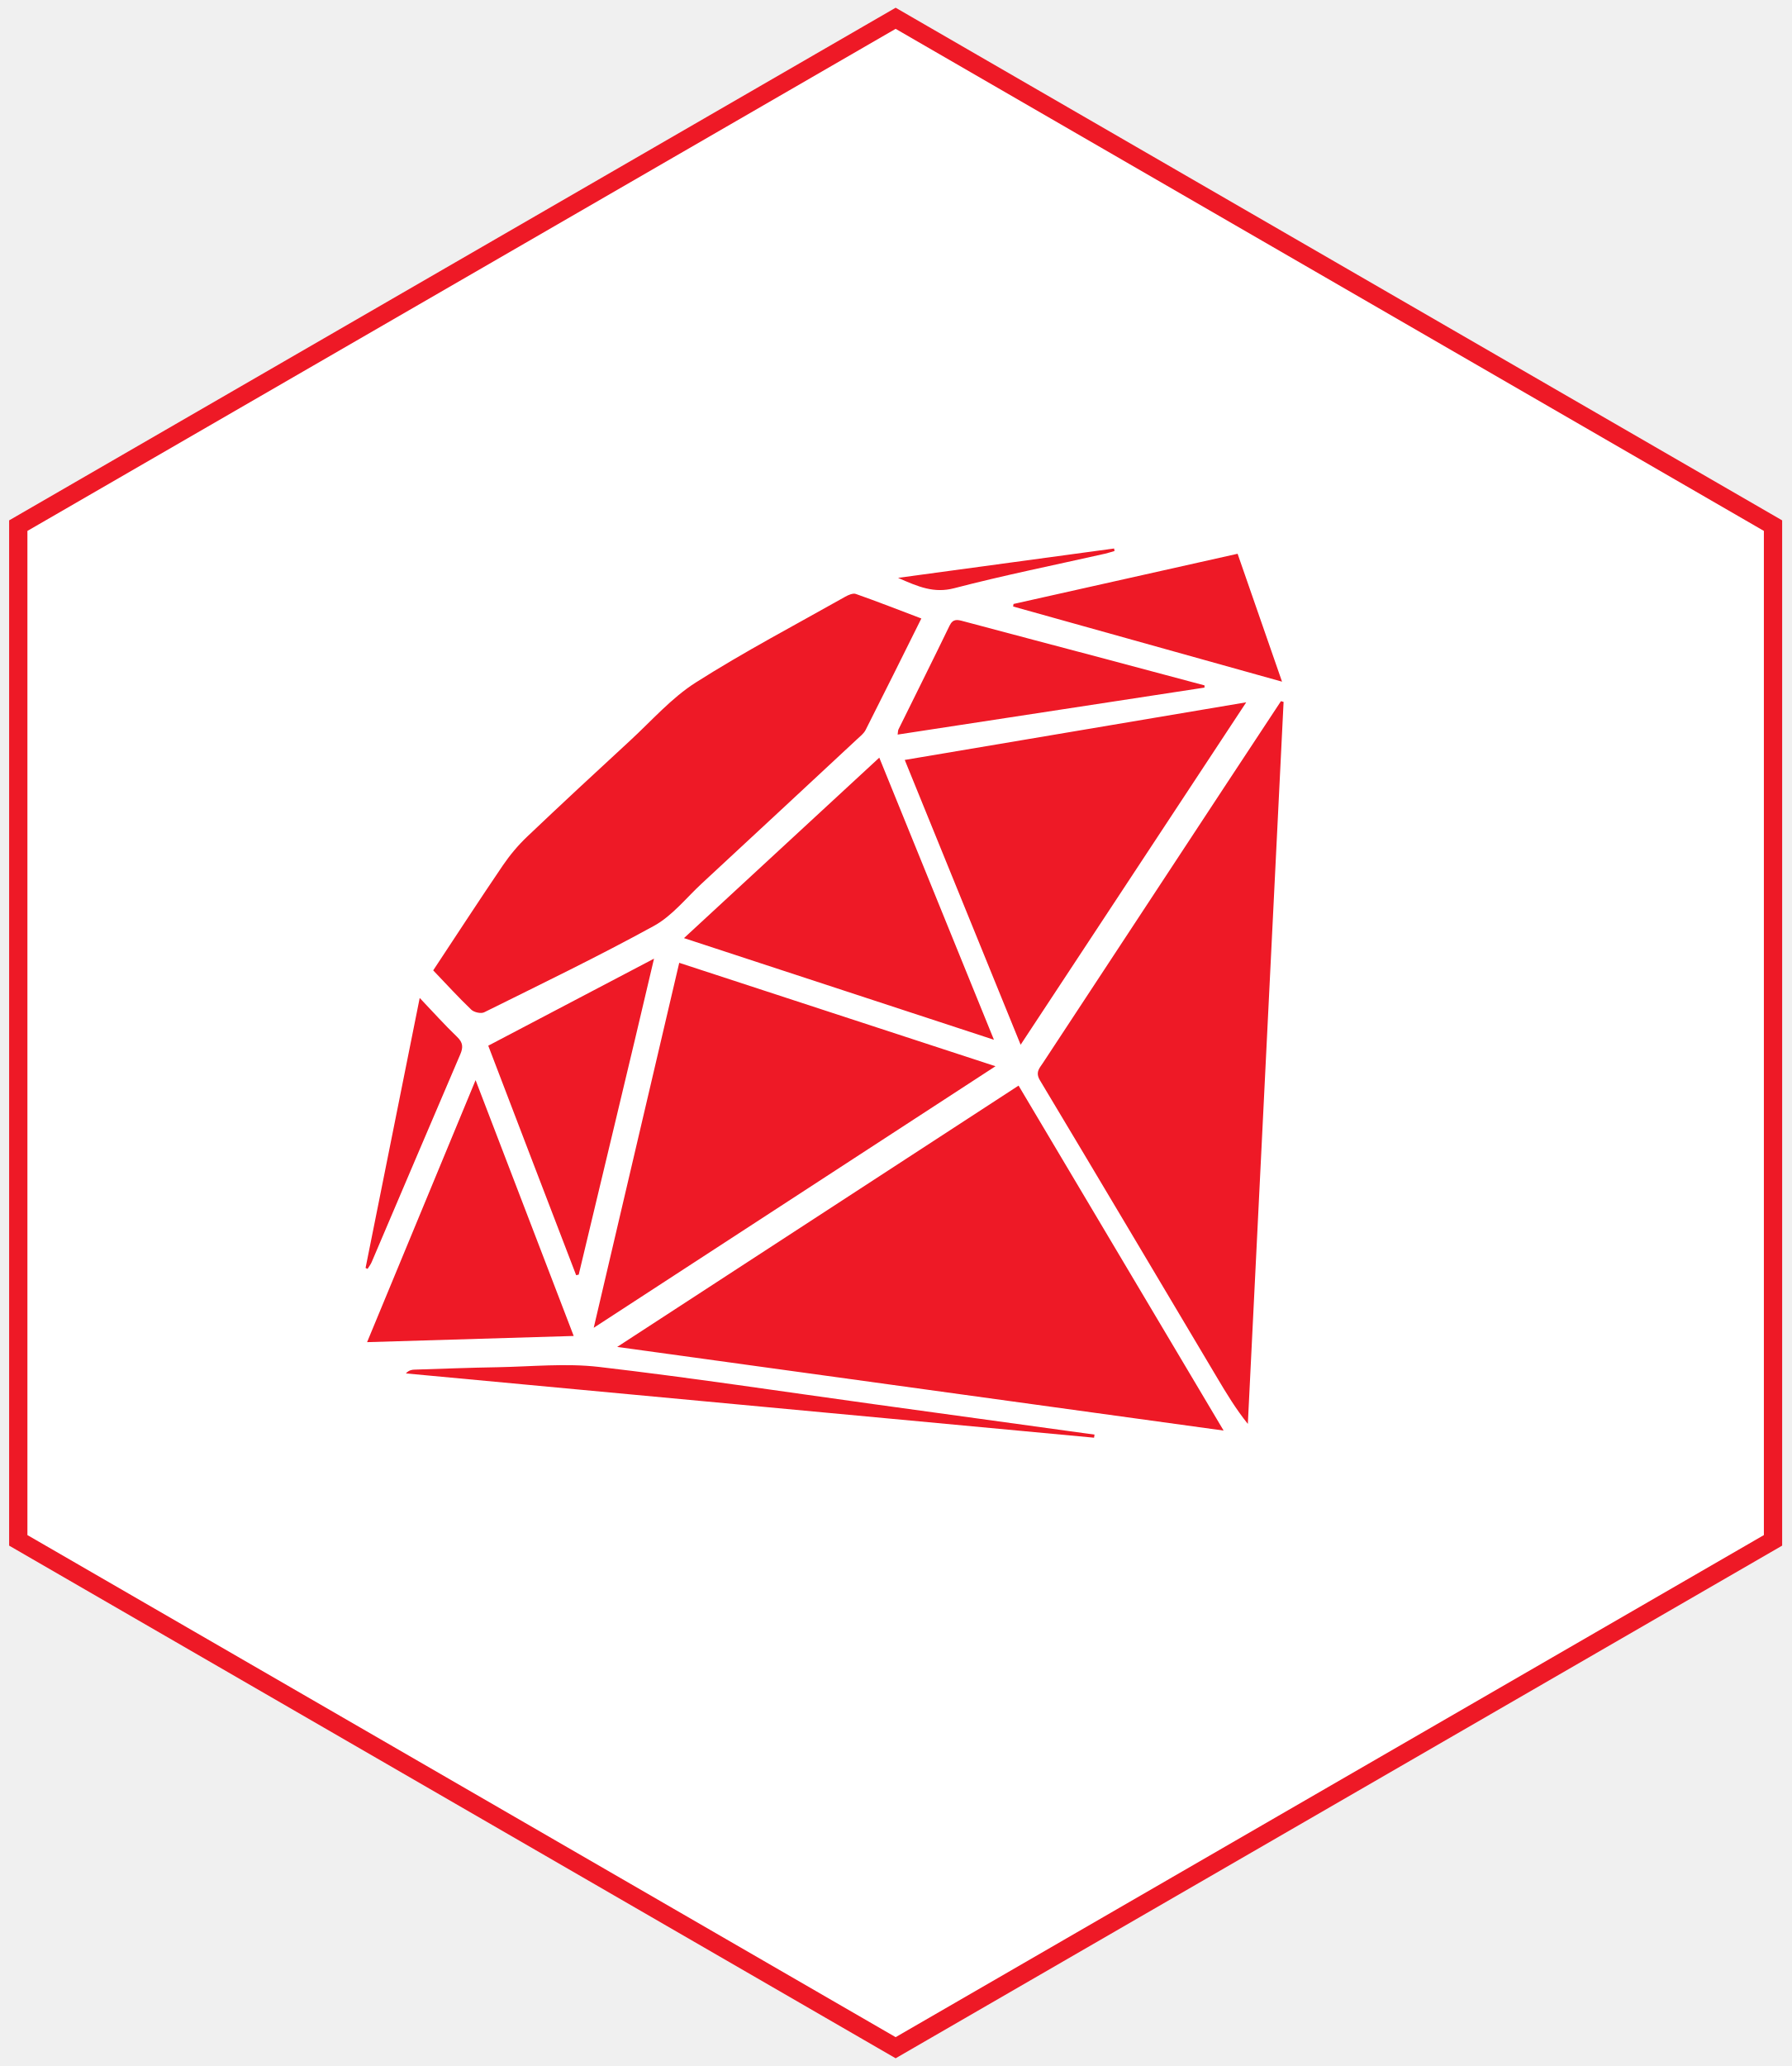
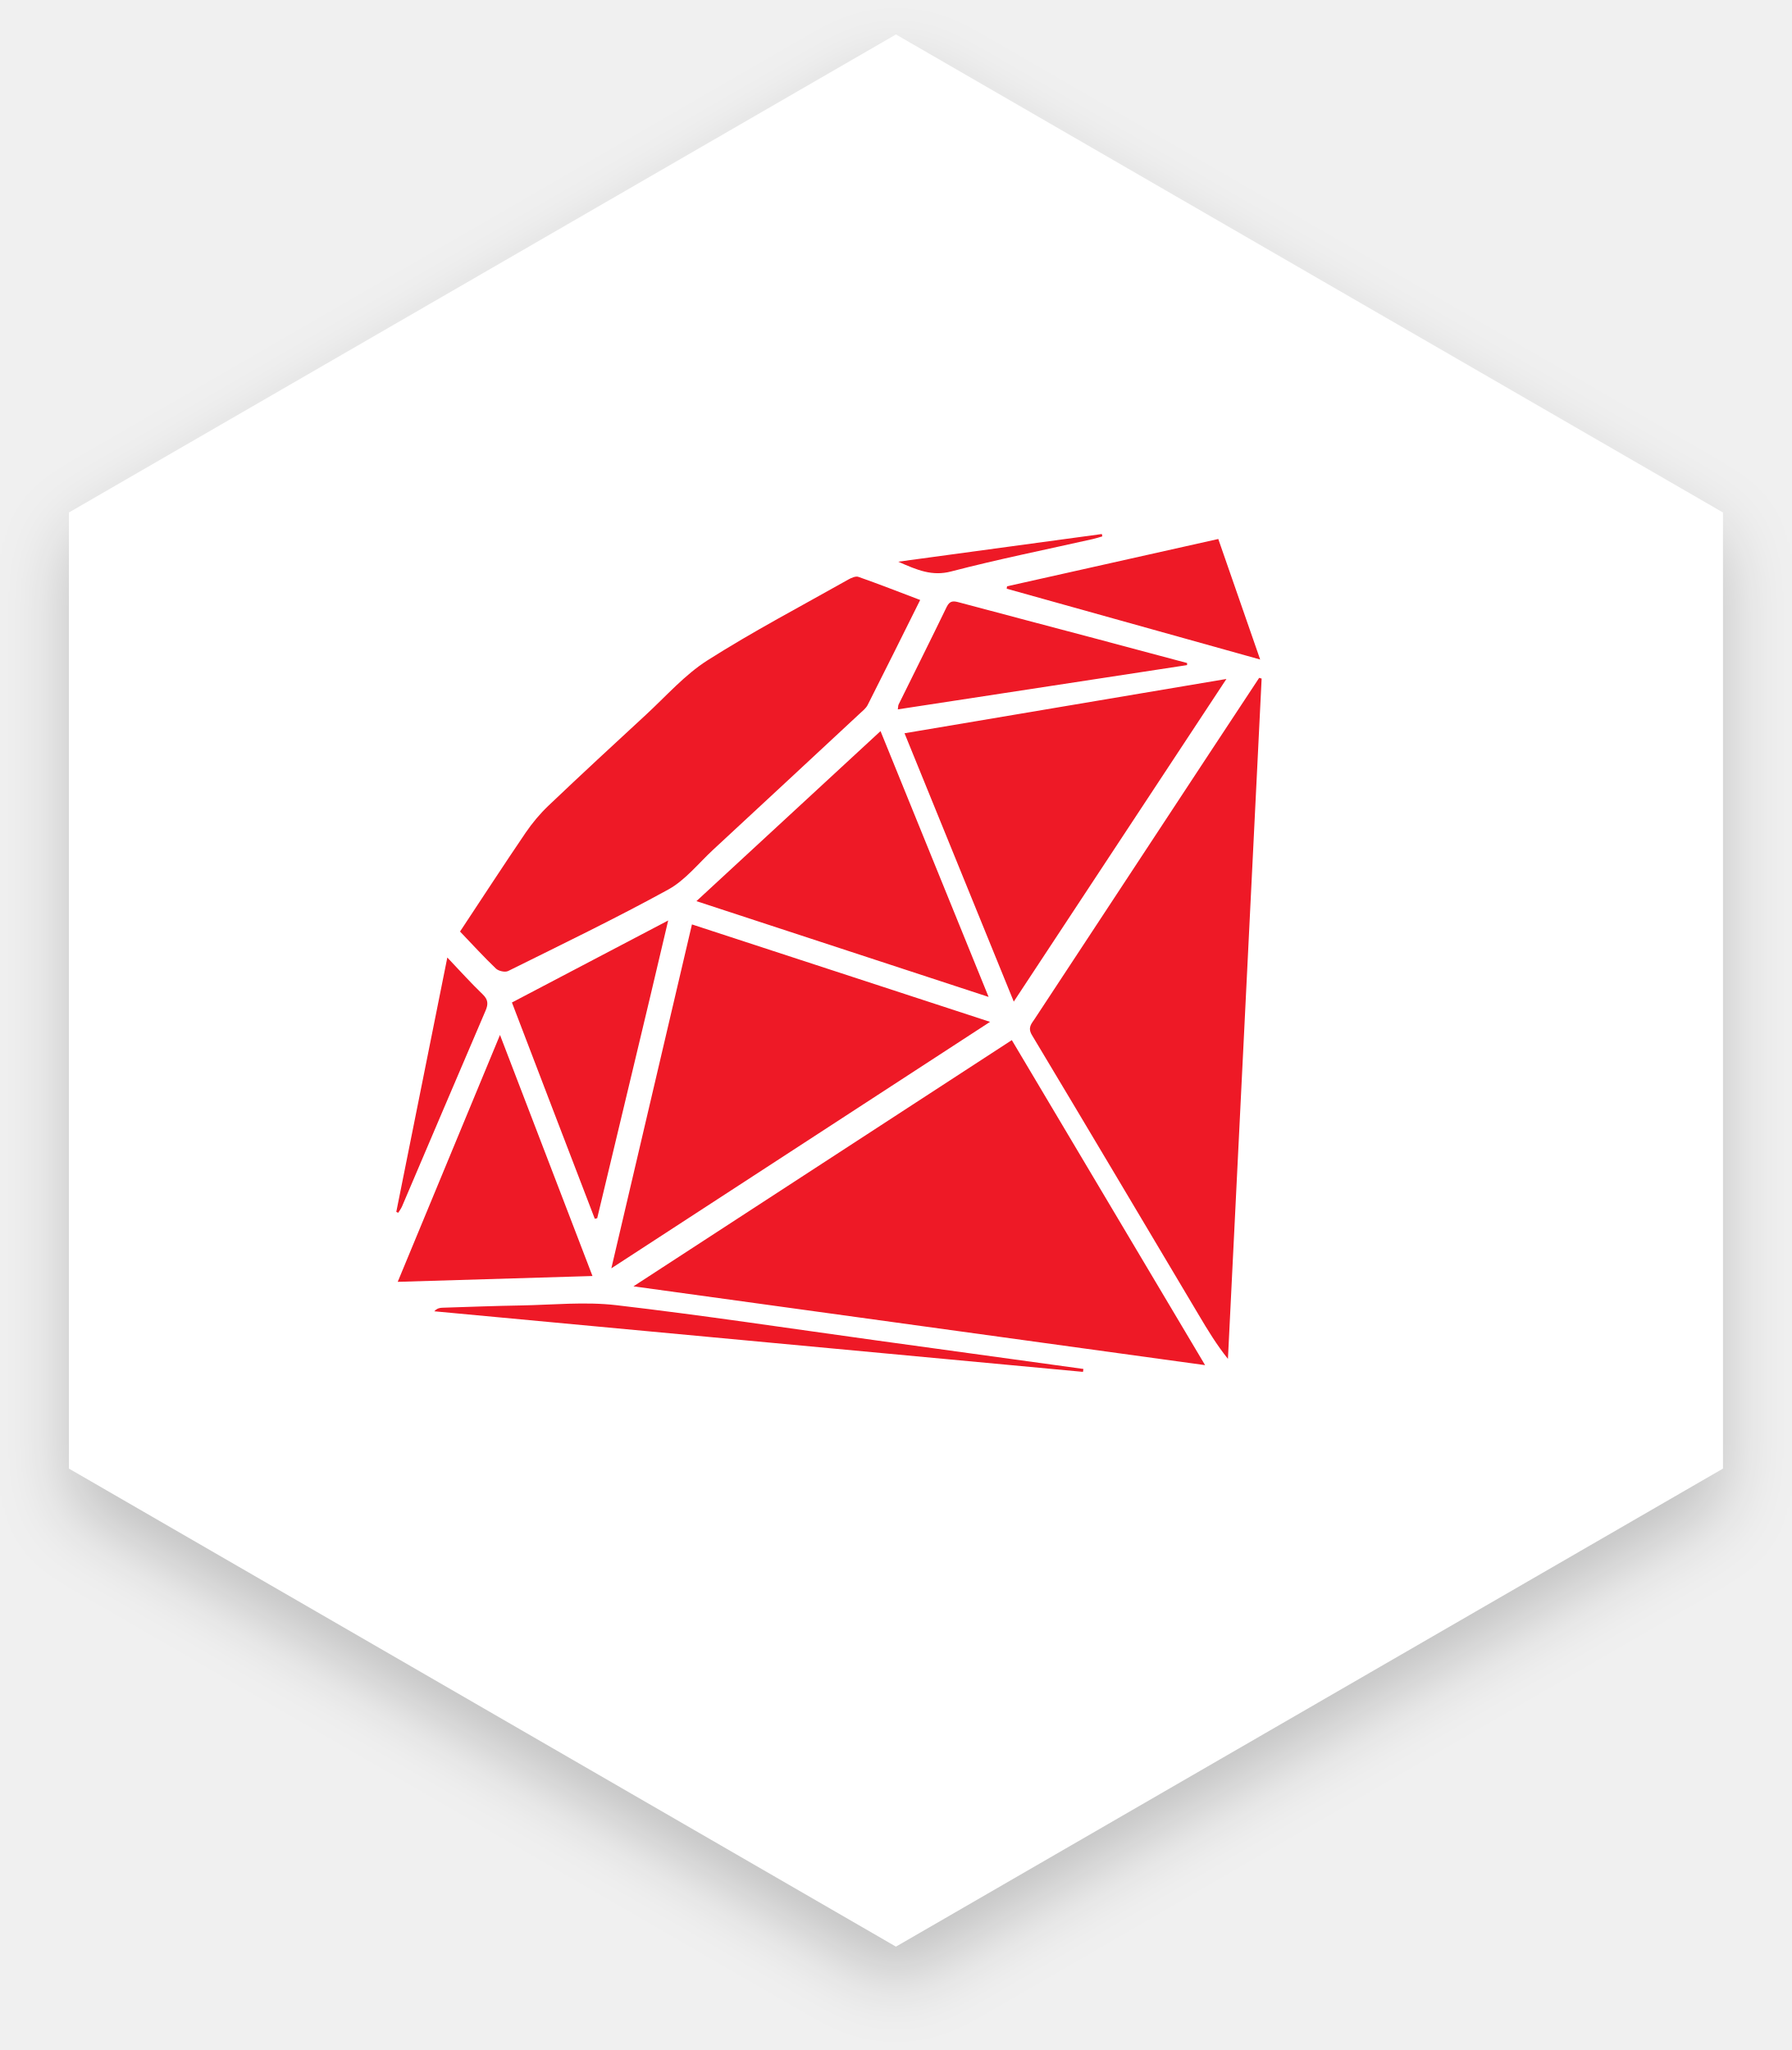
- <svg xmlns="http://www.w3.org/2000/svg" width="98px" height="113px" viewBox="0 0 98 113" version="1.1">
-   <defs />
+ <svg xmlns="http://www.w3.org/2000/svg" xmlns:xlink="http://www.w3.org/1999/xlink" width="104px" height="119px" viewBox="0 0 104 119" version="1.1">
+   <defs>
+     <polygon id="path-1" points="48 0 96 27.75 96 83.25 48 111 -2.3581137e-12 83.25 -2.38919995e-12 27.75" />
+     <filter x="-50%" y="-50%" width="200%" height="200%" filterUnits="objectBoundingBox" id="filter-2">
+       <feOffset dx="0" dy="2" in="SourceAlpha" result="shadowOffsetOuter1" />
+       <feGaussianBlur stdDeviation="2" in="shadowOffsetOuter1" result="shadowBlurOuter1" />
+       <feColorMatrix values="0 0 0 0 0   0 0 0 0 0   0 0 0 0 0  0 0 0 0.2 0" type="matrix" in="shadowBlurOuter1" />
+     </filter>
+   </defs>
  <g id="Page-1" stroke="none" stroke-width="1" fill="none" fill-rule="evenodd">
-     <g id="DesktopHD_Round7_ClientGuides-Copy" transform="translate(-870, -1265)">
+     <g id="DesktopHD_Round7_ClientGuides-Copy" transform="translate(-867, -1264)">
      <g id="clients-copy" transform="translate(389, 1067)">
        <g id="row1">
          <g id="ruby" transform="translate(482, 199)">
-             <polygon id="Polygon" stroke="#EE1926" stroke-linecap="round" fill="#FFFFFF" points="48 0 96 27.75 96 83.25 48 111 -2.3581137e-12 83.25 -2.38919995e-12 27.75" />
+             <g id="Polygon">
+               <use fill="black" fill-opacity="1" filter="url(#filter-2)" xlink:href="#path-1" />
+               <use fill="#FFFFFF" fill-rule="evenodd" xlink:href="#path-1" />
+             </g>
            <g transform="translate(19, 29)" id="Shape" fill="#EE1926">
              <path d="M13.766,43.67 C24.885,45.203 35.805,46.709 46.943,48.245 C43.148,41.863 39.451,35.646 35.725,29.377 L13.766,43.67 L13.766,43.67 Z M50.081,8.349 C49.101,9.836 48.119,11.321 47.14,12.809 C43.778,17.917 40.417,23.025 37.059,28.136 C36.872,28.42 36.63,28.646 36.893,29.085 C40.138,34.497 43.357,39.926 46.585,45.349 C47.094,46.206 47.609,47.059 48.268,47.881 C48.92,34.718 49.572,21.554 50.224,8.391 L50.081,8.349 L50.081,8.349 Z M5.784,25.225 C5.936,25.37 6.315,25.455 6.491,25.367 C9.604,23.822 12.736,22.311 15.781,20.639 C16.774,20.094 17.537,19.116 18.392,18.324 C21.225,15.7 24.053,13.071 26.879,10.441 C27.052,10.28 27.257,10.124 27.36,9.92 C28.376,7.916 29.373,5.901 30.406,3.828 C29.175,3.361 28.007,2.903 26.824,2.487 C26.664,2.43 26.411,2.542 26.238,2.64 C23.501,4.185 20.713,5.647 18.063,7.331 C16.737,8.174 15.657,9.415 14.483,10.497 C12.591,12.241 10.702,13.99 8.837,15.764 C8.342,16.235 7.892,16.773 7.506,17.34 C6.231,19.216 4.994,21.118 3.7,23.075 C4.423,23.83 5.081,24.552 5.784,25.225 L5.784,25.225 Z M17.16,22.661 C15.611,29.268 14.072,35.838 12.482,42.624 C19.94,37.77 27.225,33.028 34.462,28.318 C28.703,26.435 22.962,24.558 17.16,22.661 L17.16,22.661 Z M48.18,8.413 C41.879,9.476 35.728,10.514 29.498,11.565 C31.62,16.779 33.7,21.888 35.838,27.142 C39.976,20.862 44.031,14.708 48.18,8.413 L48.18,8.413 Z M17.42,21.31 C23.094,23.17 28.655,24.994 34.377,26.87 C32.252,21.641 30.2,16.594 28.105,11.44 C24.537,14.735 21.022,17.982 17.42,21.31 L17.42,21.31 Z M6.019,29.078 C4.006,33.937 2.062,38.63 0.083,43.409 C3.887,43.295 7.574,43.185 11.387,43.071 C9.597,38.405 7.842,33.83 6.019,29.078 L6.019,29.078 Z M11.521,39.748 L11.661,39.717 C13.018,34.017 14.395,28.356 15.781,22.433 C12.69,24.056 9.741,25.603 6.712,27.194 C8.258,31.252 9.906,35.534 11.521,39.748 L11.521,39.748 Z M45.899,7.488 C44.094,7.005 42.289,6.521 40.483,6.041 C37.888,5.352 35.29,4.671 32.696,3.976 C32.372,3.889 32.138,3.832 31.947,4.226 C31.03,6.123 30.085,8.006 29.154,9.897 C29.125,9.955 29.131,10.031 29.109,10.178 C34.73,9.317 40.313,8.462 45.896,7.608 L45.899,7.488 L45.899,7.488 Z M35.427,3.173 L50.139,7.284 C49.295,4.856 48.513,2.604 47.708,0.288 L35.449,3.034 L35.427,3.173 L35.427,3.173 Z M12.768,44.764 C10.946,44.552 9.076,44.747 7.228,44.78 C5.71,44.805 4.192,44.864 2.674,44.912 C2.517,44.917 2.362,44.948 2.206,45.119 C14.756,46.29 27.305,47.462 39.855,48.635 L39.88,48.466 C35.857,47.911 31.834,47.356 27.811,46.802 C22.798,46.11 17.794,45.35 12.768,44.764 L12.768,44.764 Z M0.332,39.035 C1.949,35.244 3.559,31.452 5.183,27.664 C5.345,27.284 5.332,27.026 5.015,26.72 C4.335,26.067 3.704,25.364 2.962,24.583 C1.958,29.588 0.98,34.469 0,39.35 L0.11,39.402 C0.185,39.28 0.276,39.165 0.332,39.035 L0.332,39.035 Z M32.205,2.172 C34.932,1.462 37.699,0.906 40.45,0.286 C40.628,0.246 40.802,0.186 40.977,0.136 L40.95,0 C37.076,0.526 33.202,1.053 29.132,1.606 C30.242,2.096 31.097,2.461 32.205,2.172 L32.205,2.172 Z" />
            </g>
          </g>
        </g>
      </g>
    </g>
  </g>
</svg>
